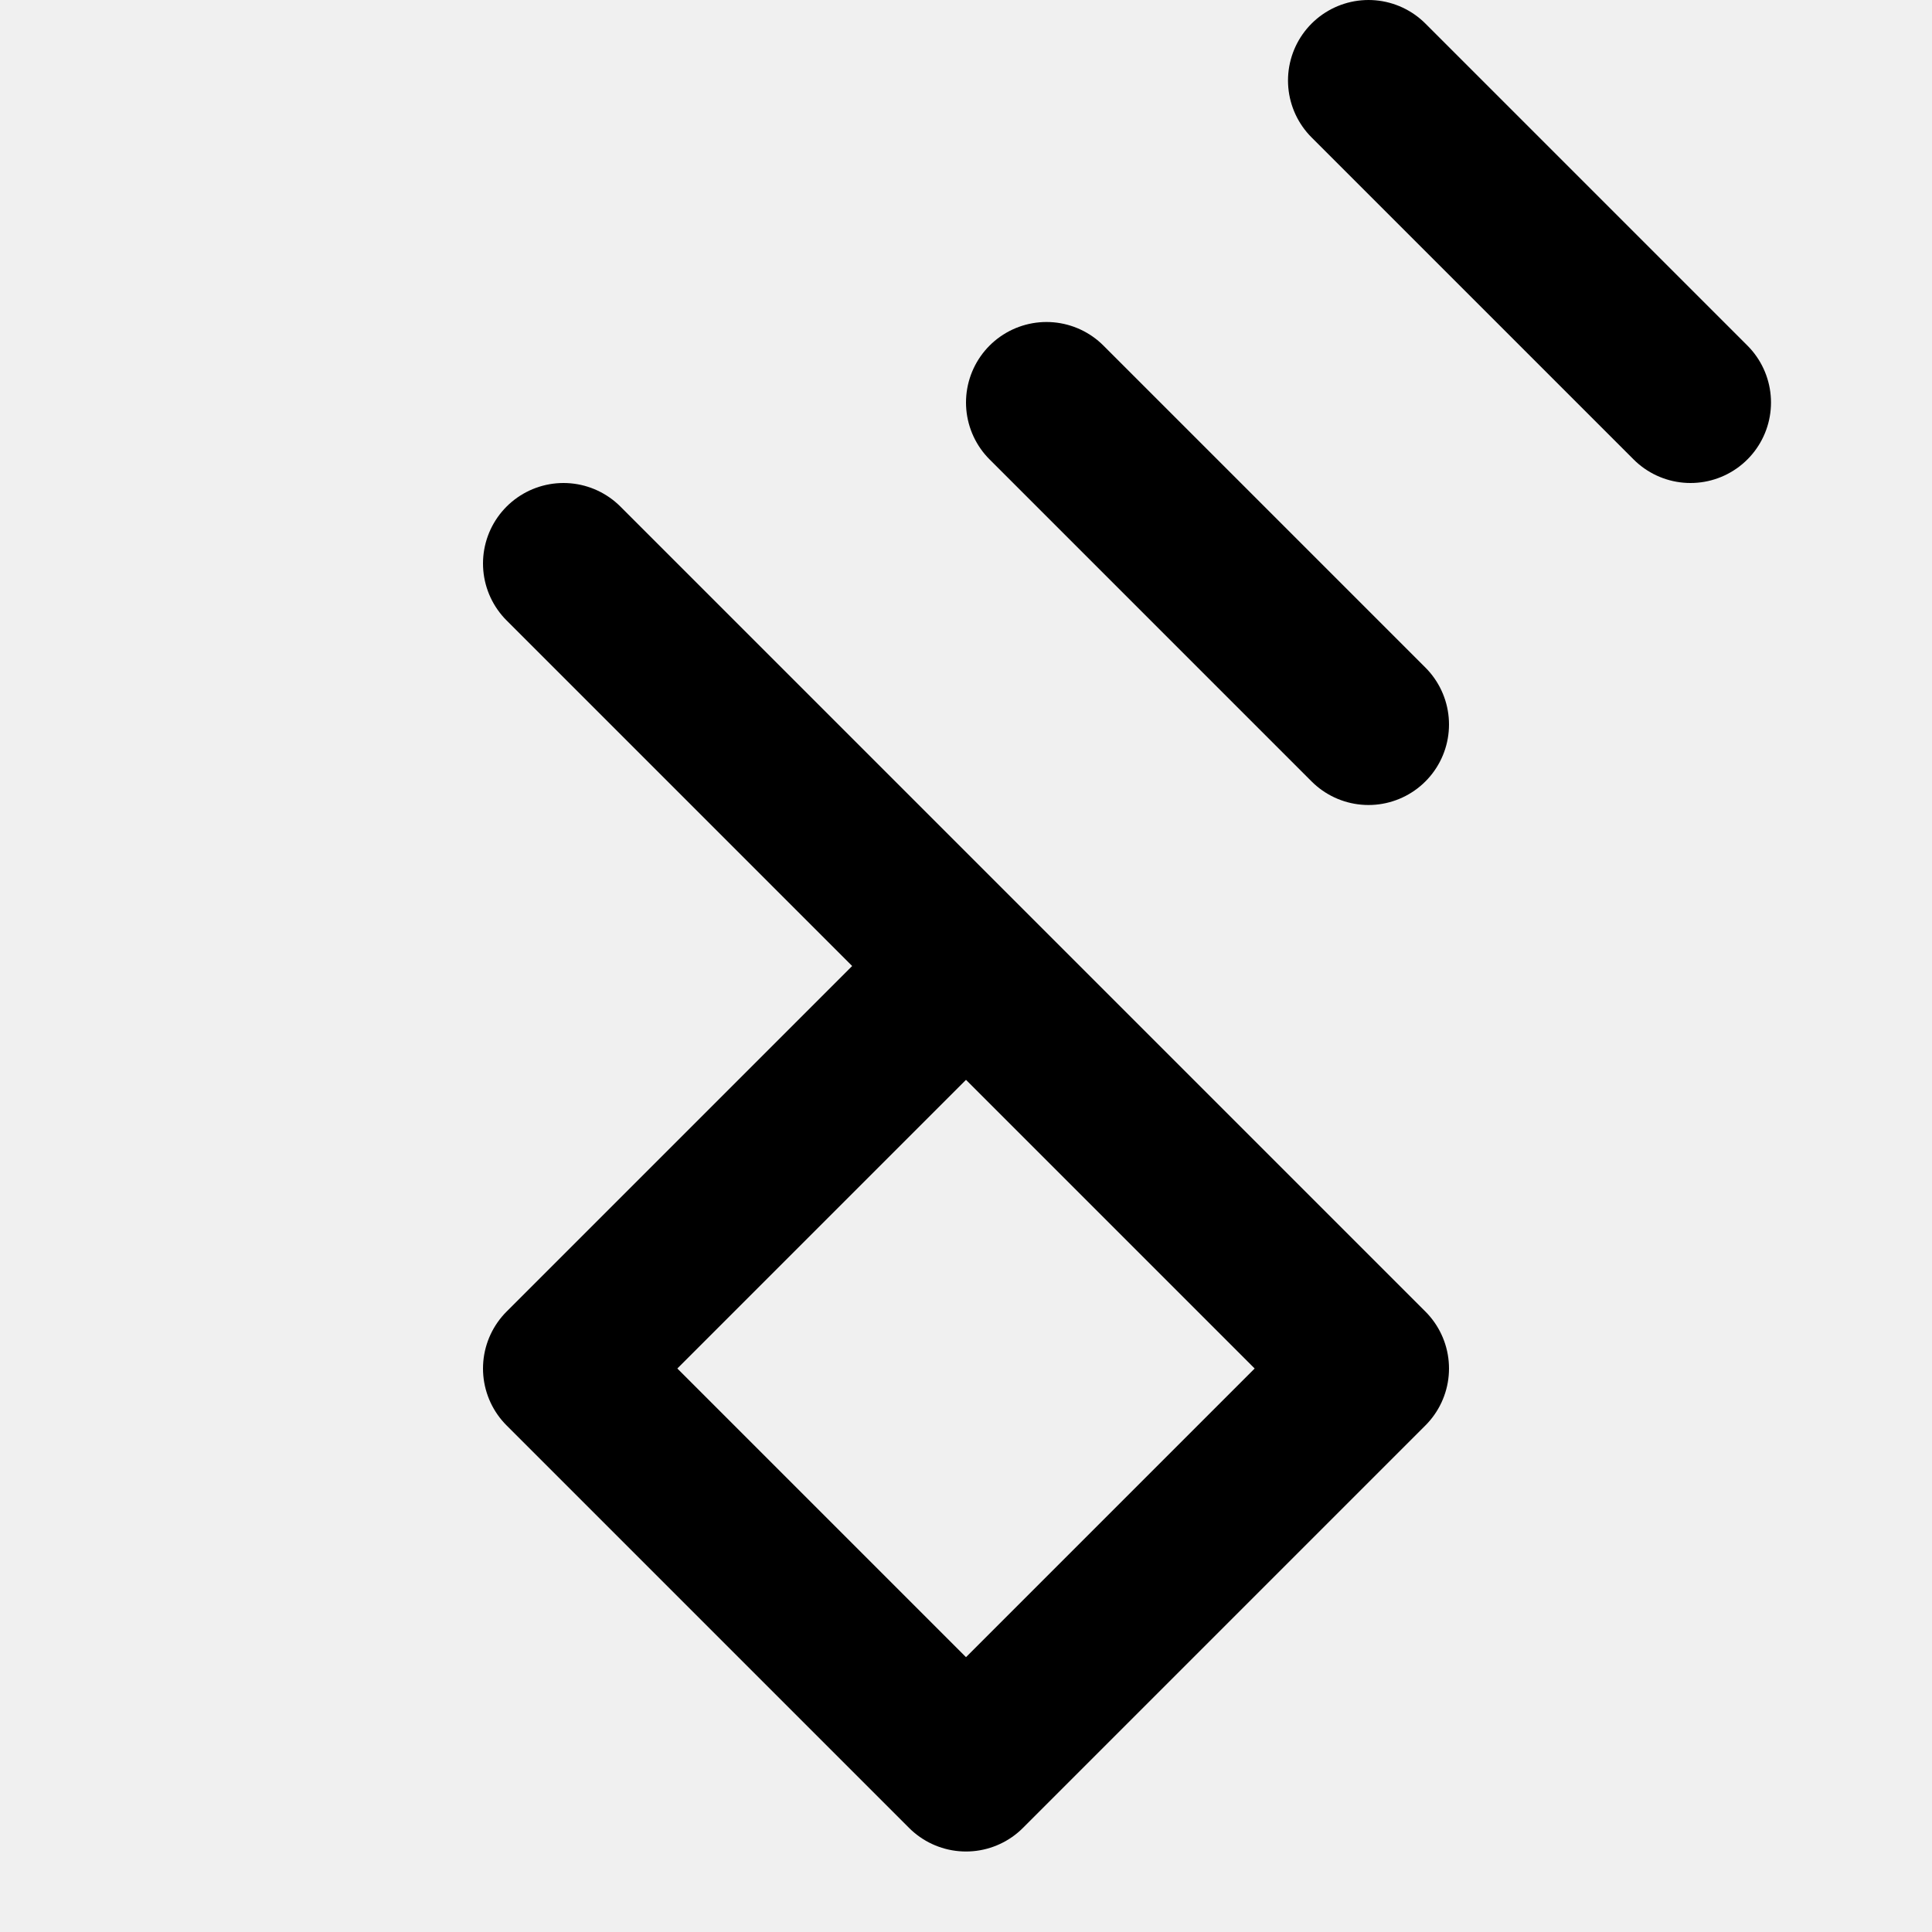
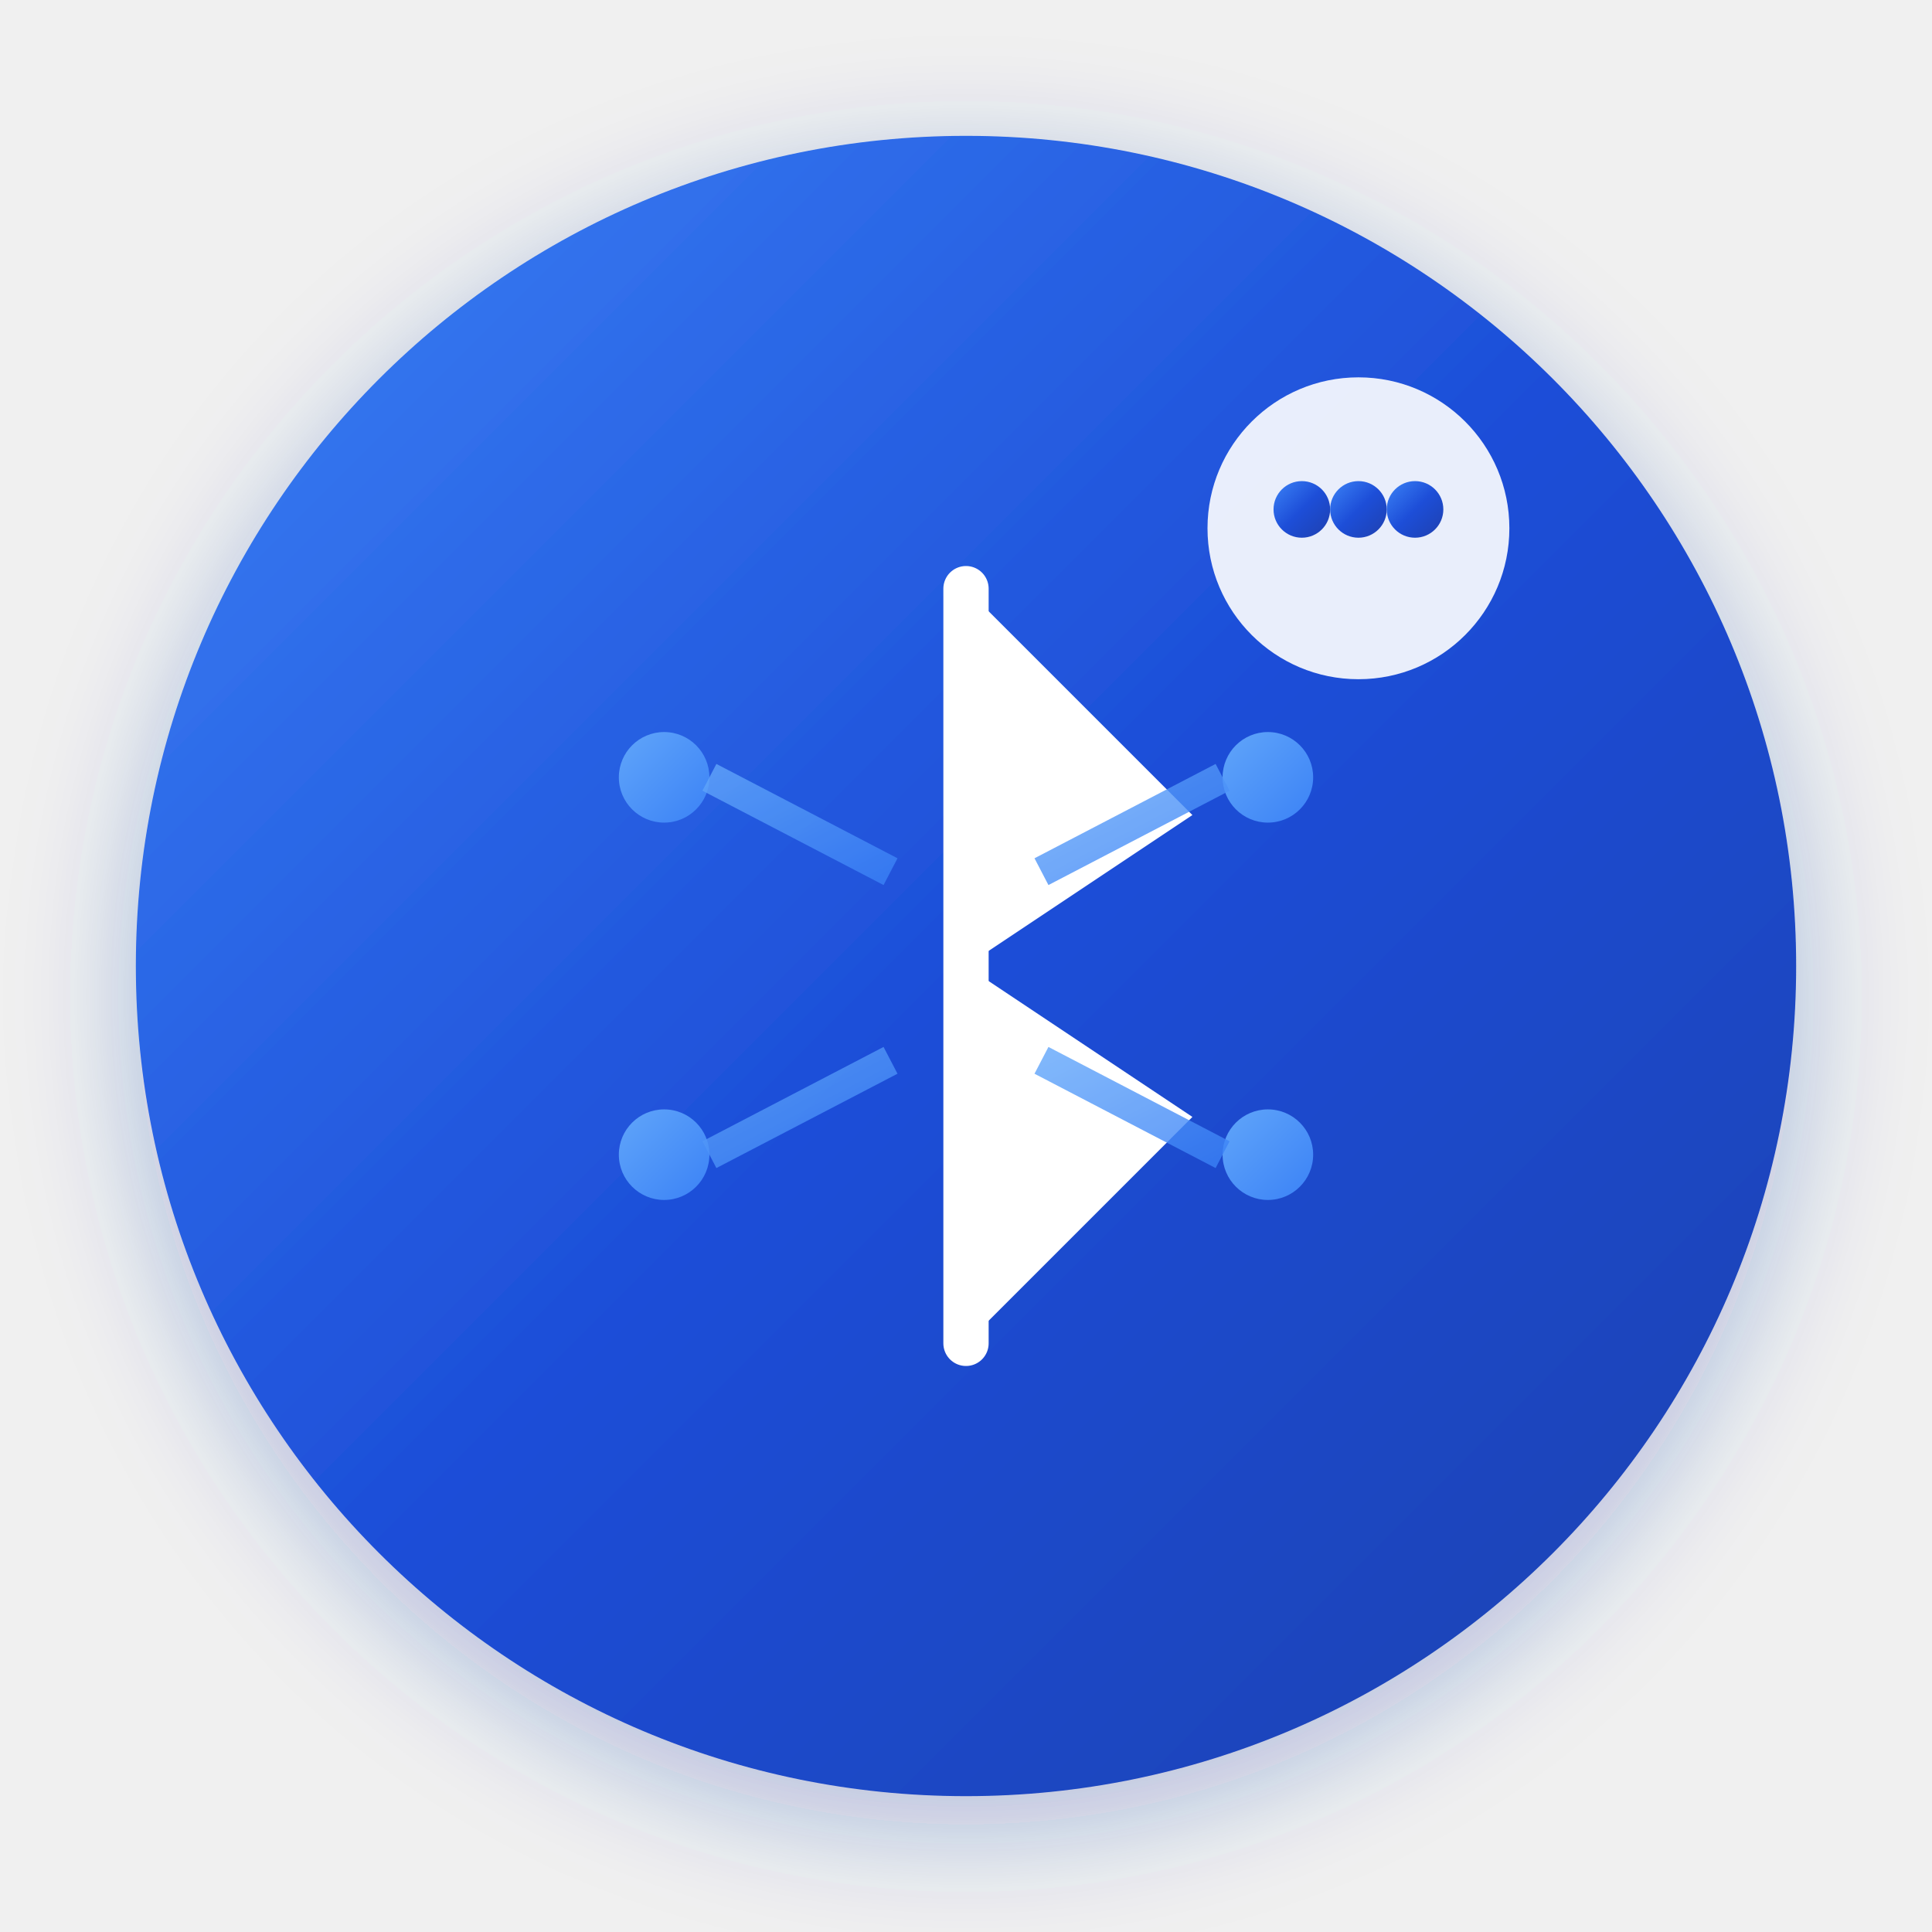
- <svg xmlns="http://www.w3.org/2000/svg" width="24" height="24" viewBox="0 0 24 24" fill="none" stroke="currentColor" stroke-width="2" stroke-linecap="round" stroke-linejoin="round">
-   <path d="m7 7 10 10-5 5-5-5 5-5" />
-   <path d="m13 5 4 4" />
-   <path d="m17 1 4 4" />
+ <svg xmlns="http://www.w3.org/2000/svg" width="512" height="512" viewBox="0 0 512 512">
+   <defs>
+     <linearGradient id="logoGradient" x1="0%" y1="0%" x2="100%" y2="100%">
+       <stop offset="0%" style="stop-color:#3B82F6;stop-opacity:1" />
+       <stop offset="50%" style="stop-color:#1D4ED8;stop-opacity:1" />
+       <stop offset="100%" style="stop-color:#1E40AF;stop-opacity:1" />
+     </linearGradient>
+     <linearGradient id="accentGradient" x1="0%" y1="0%" x2="100%" y2="100%">
+       <stop offset="0%" style="stop-color:#60A5FA;stop-opacity:1" />
+       <stop offset="100%" style="stop-color:#3B82F6;stop-opacity:1" />
+     </linearGradient>
+     <filter id="shadow" x="-20%" y="-20%" width="140%" height="140%">
+       <feDropShadow dx="0" dy="8" stdDeviation="16" flood-color="#1E40AF" flood-opacity="0.3" />
+     </filter>
+   </defs>
+   <circle cx="256" cy="256" r="220" fill="url(#logoGradient)" filter="url(#shadow)" />
+   <g transform="translate(256, 256)">
+     <line x1="0" y1="-100" x2="0" y2="100" stroke="white" stroke-width="12" stroke-linecap="round" />
+     <path d="M 0,-100 L 60,-40 L 0,0 Z" fill="white" />
+     <path d="M 0,0 L 60,40 L 0,100 Z" fill="white" />
+     <circle cx="-80" cy="-50" r="12" fill="url(#accentGradient)" />
+     <circle cx="-80" cy="50" r="12" fill="url(#accentGradient)" />
+     <circle cx="80" cy="-50" r="12" fill="url(#accentGradient)" />
+     <circle cx="80" cy="50" r="12" fill="url(#accentGradient)" />
+     <line x1="-68" y1="-50" x2="-20" y2="-25" stroke="url(#accentGradient)" stroke-width="8" opacity="0.8" />
+     <line x1="-68" y1="50" x2="-20" y2="25" stroke="url(#accentGradient)" stroke-width="8" opacity="0.8" />
+     <line x1="68" y1="-50" x2="20" y2="-25" stroke="url(#accentGradient)" stroke-width="8" opacity="0.8" />
+     <line x1="68" y1="50" x2="20" y2="25" stroke="url(#accentGradient)" stroke-width="8" opacity="0.8" />
+   </g>
+   <g transform="translate(360, 140) scale(2.5)">
+     <circle cx="0" cy="0" r="16" fill="white" opacity="0.9" />
+     <circle cx="-6" cy="-2" r="3" fill="url(#logoGradient)" />
+     <circle cx="0" cy="-2" r="3" fill="url(#logoGradient)" />
+     <circle cx="6" cy="-2" r="3" fill="url(#logoGradient)" />
+   </g>
</svg>
